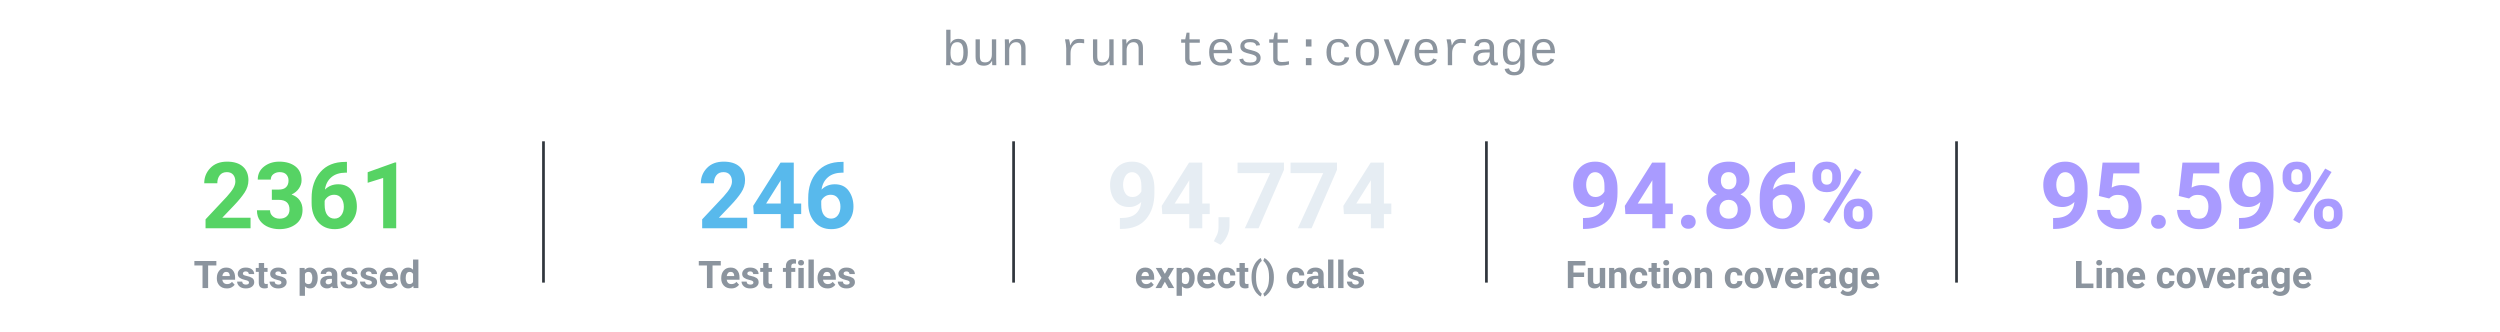
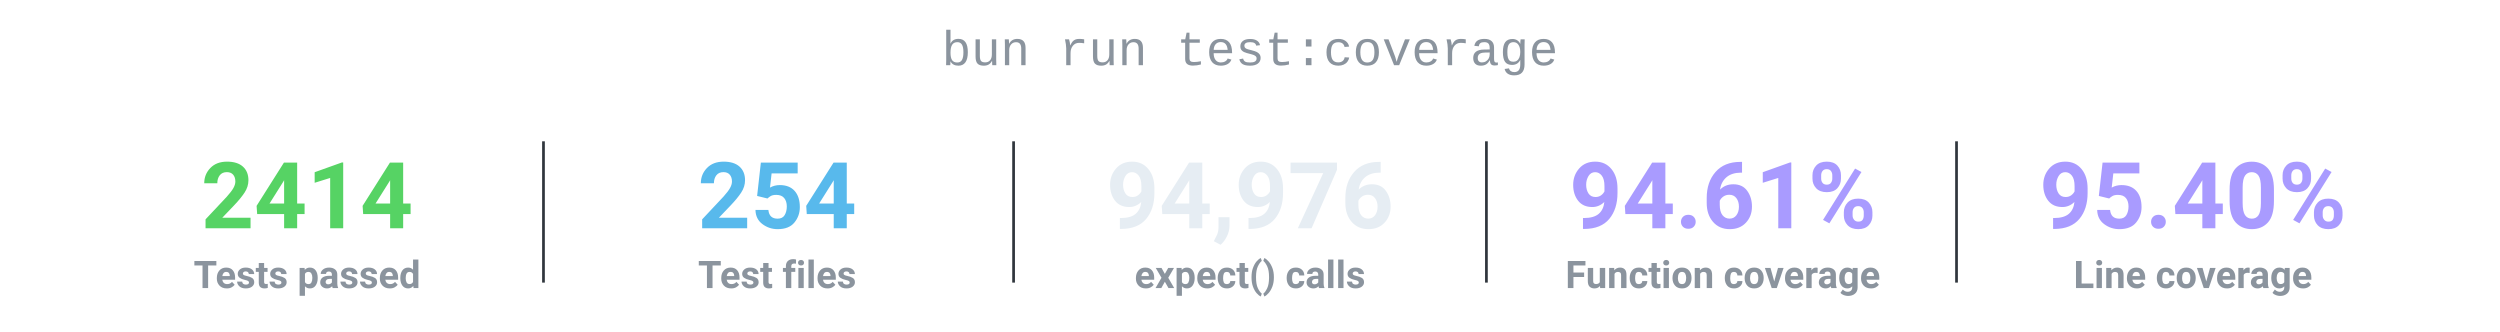
- <svg xmlns="http://www.w3.org/2000/svg" viewBox="0 0 920 122" width="920" height="122" role="img" aria-label="bun run test:coverage — 2361 tests passed, 246 test files, 94,774 expect() calls, 94.86% function coverage, 95.59% line coverage">
+ <svg xmlns="http://www.w3.org/2000/svg" viewBox="0 0 920 122" width="920" height="122" role="img" aria-label="bun run test:coverage — 2414 tests passed, 254 test files, 94,976 expect() calls, 94.61% function coverage, 95.40% line coverage">
  <style>
    .cmd { font-family: ui-monospace, SFMono-Regular, 'SF Mono', Menlo, Consolas, 'Liberation Mono', monospace; font-weight: 500; font-size: 18px; }
    .val { font-family: system-ui, -apple-system, BlinkMacSystemFont, 'Segoe UI', Roboto, sans-serif; font-weight: 700; font-size: 34px; }
    .lbl { font-family: system-ui, -apple-system, BlinkMacSystemFont, 'Segoe UI', Roboto, sans-serif; font-weight: 600; font-size: 14px; }
  </style>
  <text x="460" y="24" text-anchor="middle" class="cmd" fill="#8b949e">bun run test:coverage</text>
  <line x1="200" y1="52" x2="200" y2="104" stroke="#30363d" stroke-width="1" />
  <line x1="373" y1="52" x2="373" y2="104" stroke="#30363d" stroke-width="1" />
  <line x1="547" y1="52" x2="547" y2="104" stroke="#30363d" stroke-width="1" />
  <line x1="720" y1="52" x2="720" y2="104" stroke="#30363d" stroke-width="1" />
-   <text x="113" y="84" text-anchor="middle" class="val" fill="#56d364">2361</text>
+   <text x="113" y="84" text-anchor="middle" class="val" fill="#56d364">2414</text>
  <text x="113" y="106" text-anchor="middle" class="lbl" fill="#8b949e">Tests passed</text>
-   <text x="286" y="84" text-anchor="middle" class="val" fill="#58b9ec">246</text>
+   <text x="286" y="84" text-anchor="middle" class="val" fill="#58b9ec">254</text>
  <text x="286" y="106" text-anchor="middle" class="lbl" fill="#8b949e">Test files</text>
-   <text x="460" y="84" text-anchor="middle" class="val" fill="#e6edf3">94,774</text>
+   <text x="460" y="84" text-anchor="middle" class="val" fill="#e6edf3">94,976</text>
  <text x="460" y="106" text-anchor="middle" class="lbl" fill="#8b949e">expect() calls</text>
-   <text x="634" y="84" text-anchor="middle" class="val" fill="#a99bff">94.86%</text>
+   <text x="634" y="84" text-anchor="middle" class="val" fill="#a99bff">94.61%</text>
  <text x="634" y="106" text-anchor="middle" class="lbl" fill="#8b949e">Function coverage</text>
-   <text x="807" y="84" text-anchor="middle" class="val" fill="#a99bff">95.59%</text>
+   <text x="807" y="84" text-anchor="middle" class="val" fill="#a99bff">95.40%</text>
  <text x="807" y="106" text-anchor="middle" class="lbl" fill="#8b949e">Line coverage</text>
</svg>
